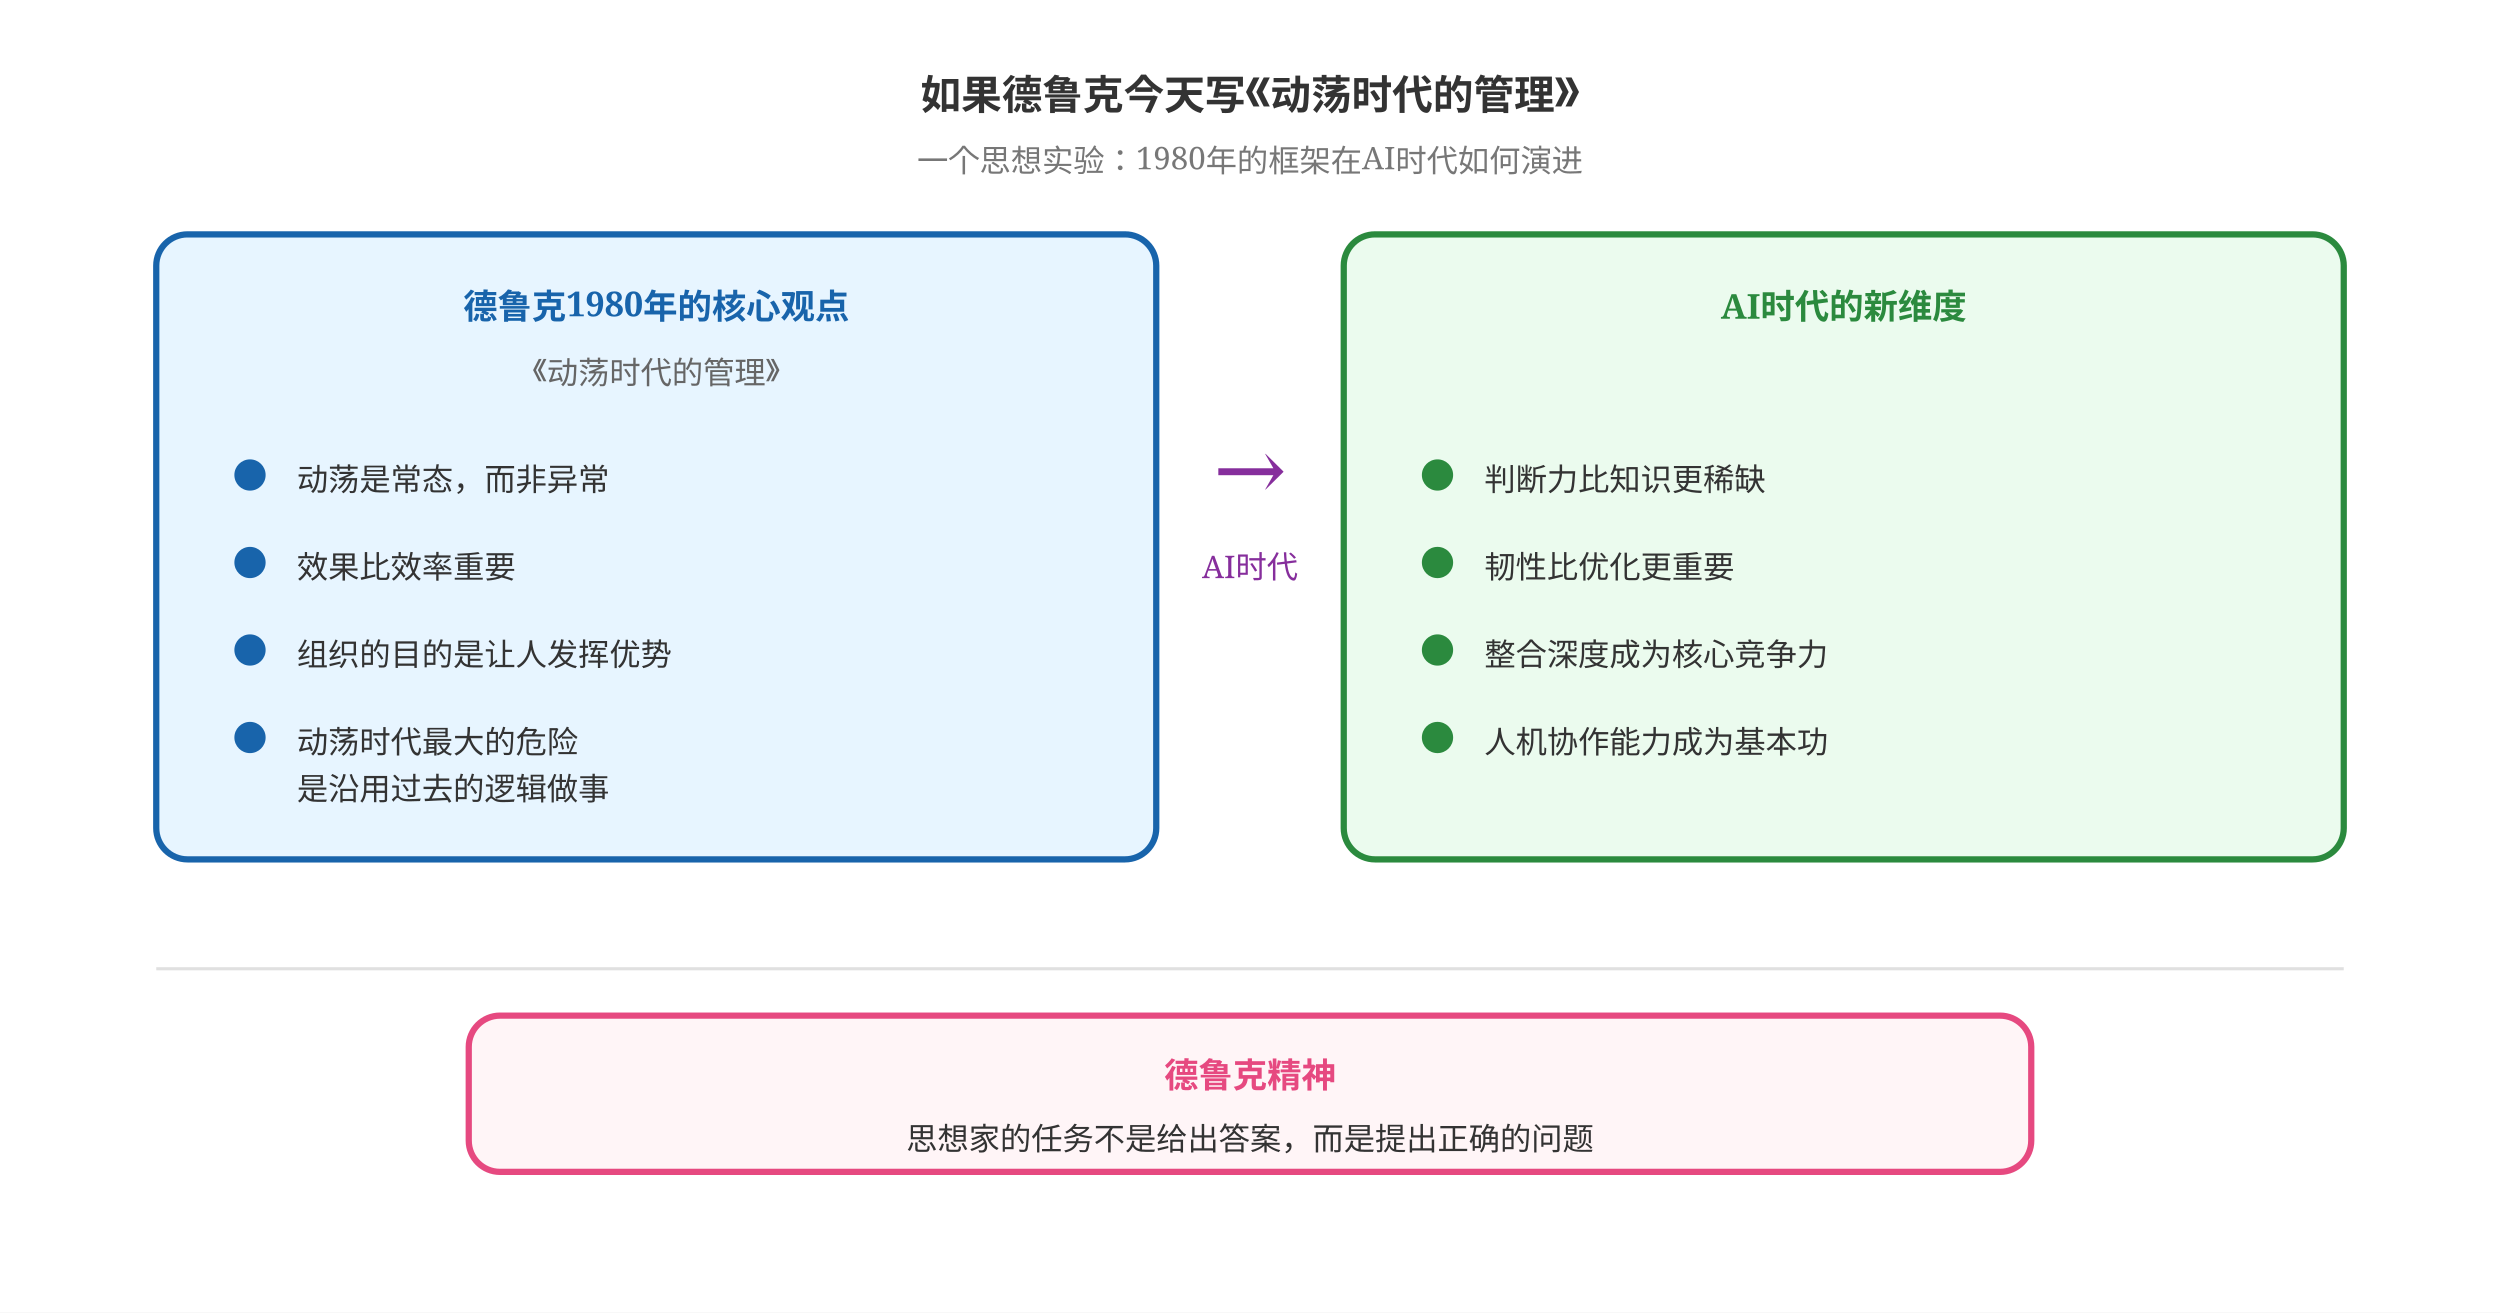
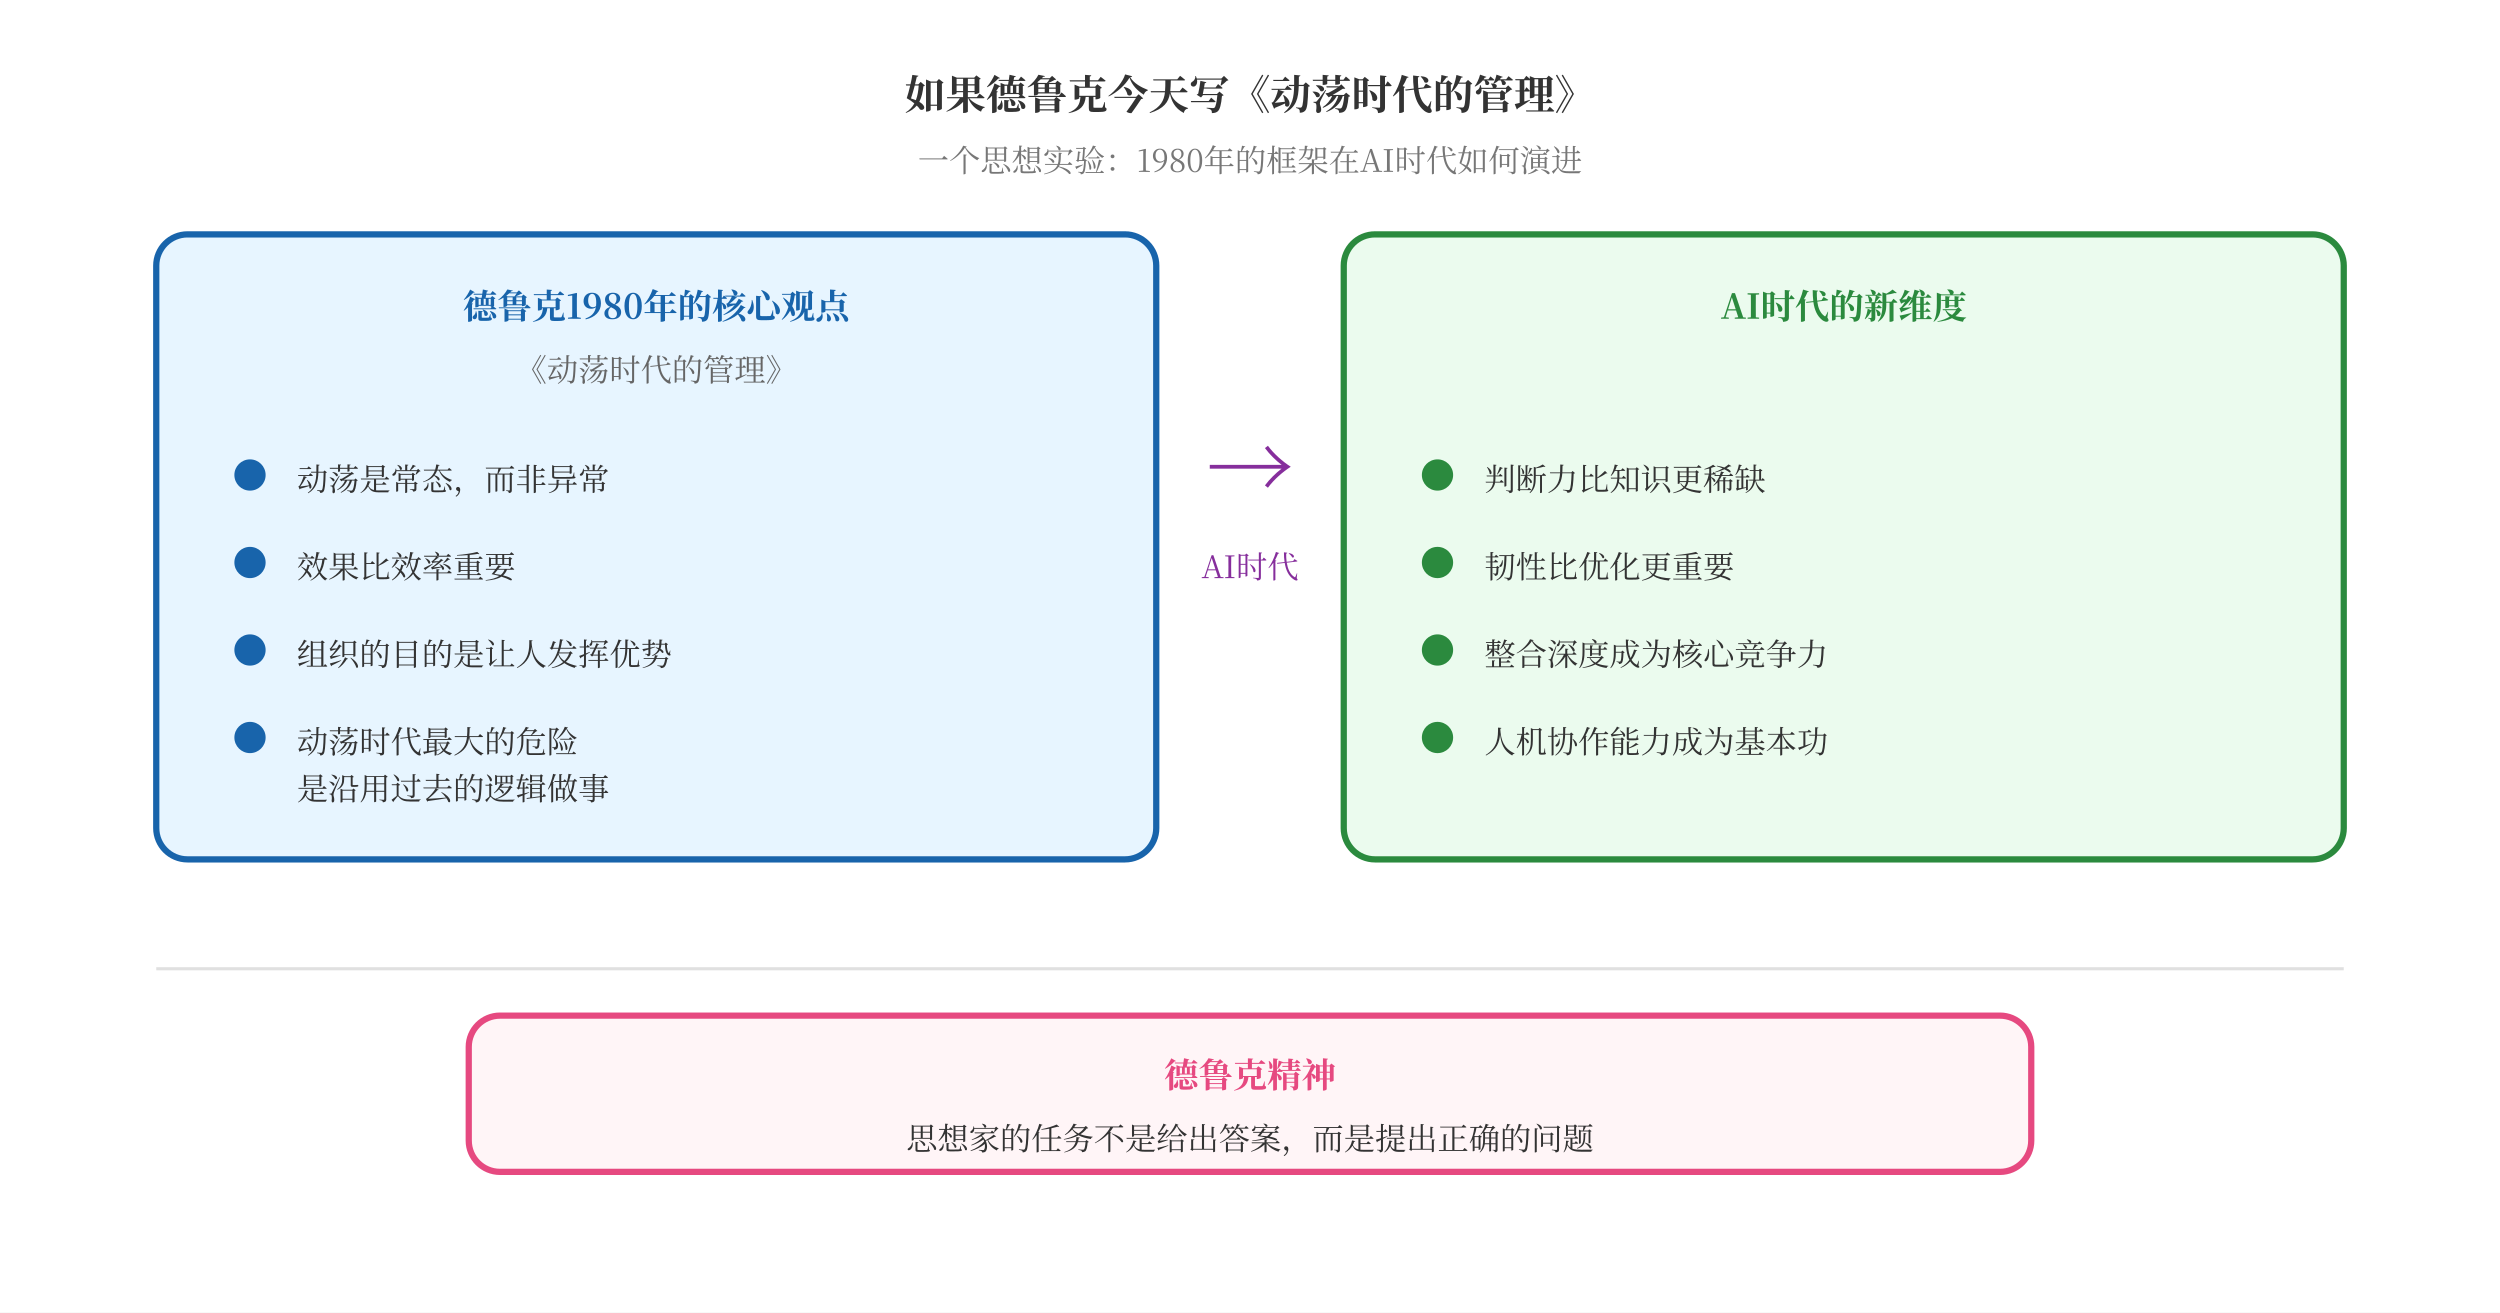
- <svg xmlns="http://www.w3.org/2000/svg" viewBox="0 0 800 420" style="font-family: 'Songti SC', serif; background: #fefefe;">
+ <svg xmlns="http://www.w3.org/2000/svg" viewBox="0 0 800 420" style="font-family: 'Noto Serif CJK SC', serif; background: #fefefe;">
  <rect width="800" height="420" fill="white" />
  <text x="400" y="35" text-anchor="middle" font-size="13" font-weight="bold" fill="#333">如果德鲁克今天写《动荡时代的管理》</text>
  <text x="400" y="55" text-anchor="middle" font-size="10" fill="#777">一个思想实验：1980年的框架在AI时代如何演进</text>
  <rect x="50" y="75" width="320" height="200" rx="10" fill="#e7f5ff" stroke="#1864ab" stroke-width="2" />
  <text x="210" y="102" text-anchor="middle" font-size="11" font-weight="bold" fill="#1864ab">德鲁克1980年的核心观点</text>
  <text x="210" y="122" text-anchor="middle" font-size="10" fill="#666">《动荡时代的管理》</text>
  <circle cx="80" cy="152" r="5" fill="#1864ab" />
  <text x="95" y="157" font-size="10" fill="#333">动荡是常态，而非异常</text>
  <circle cx="80" cy="180" r="5" fill="#1864ab" />
  <text x="95" y="185" font-size="10" fill="#333">效果比效率重要</text>
  <circle cx="80" cy="208" r="5" fill="#1864ab" />
  <text x="95" y="213" font-size="10" fill="#333">组织的目的是让人发挥优势</text>
  <circle cx="80" cy="236" r="5" fill="#1864ab" />
  <text x="95" y="241" font-size="10" fill="#333">动荡时代最大的危险</text>
  <text x="95" y="256" font-size="10" fill="#333">是沿用过去的逻辑做事</text>
  <text x="400" y="160" text-anchor="middle" font-size="28" fill="#862e9c">→</text>
  <text x="400" y="185" text-anchor="middle" font-size="10" fill="#862e9c">AI时代</text>
  <rect x="430" y="75" width="320" height="200" rx="10" fill="#ebfbee" stroke="#2b8a3e" stroke-width="2" />
  <text x="590" y="102" text-anchor="middle" font-size="11" font-weight="bold" fill="#2b8a3e">AI时代的新维度</text>
  <circle cx="460" cy="152" r="5" fill="#2b8a3e" />
  <text x="475" y="157" font-size="10" fill="#333">判断力比知识更稀缺</text>
  <circle cx="460" cy="180" r="5" fill="#2b8a3e" />
  <text x="475" y="185" font-size="10" fill="#333">韧性比优化更重要</text>
  <circle cx="460" cy="208" r="5" fill="#2b8a3e" />
  <text x="475" y="213" font-size="10" fill="#333">整合深度成为核心竞争力</text>
  <circle cx="460" cy="236" r="5" fill="#2b8a3e" />
  <text x="475" y="241" font-size="10" fill="#333">人机协作能力成为基本功</text>
  <line x1="50" y1="310" x2="750" y2="310" stroke="#e0e0e0" stroke-width="1" />
  <rect x="150" y="325" width="500" height="50" rx="10" fill="#fff5f7" stroke="#e64980" stroke-width="2" />
  <text x="400" y="348" text-anchor="middle" font-size="11" font-weight="bold" fill="#e64980">德鲁克精神</text>
  <text x="400" y="368" text-anchor="middle" font-size="10" fill="#333">思想家的任务不是给出答案，而是提出正确的问题</text>
</svg>
